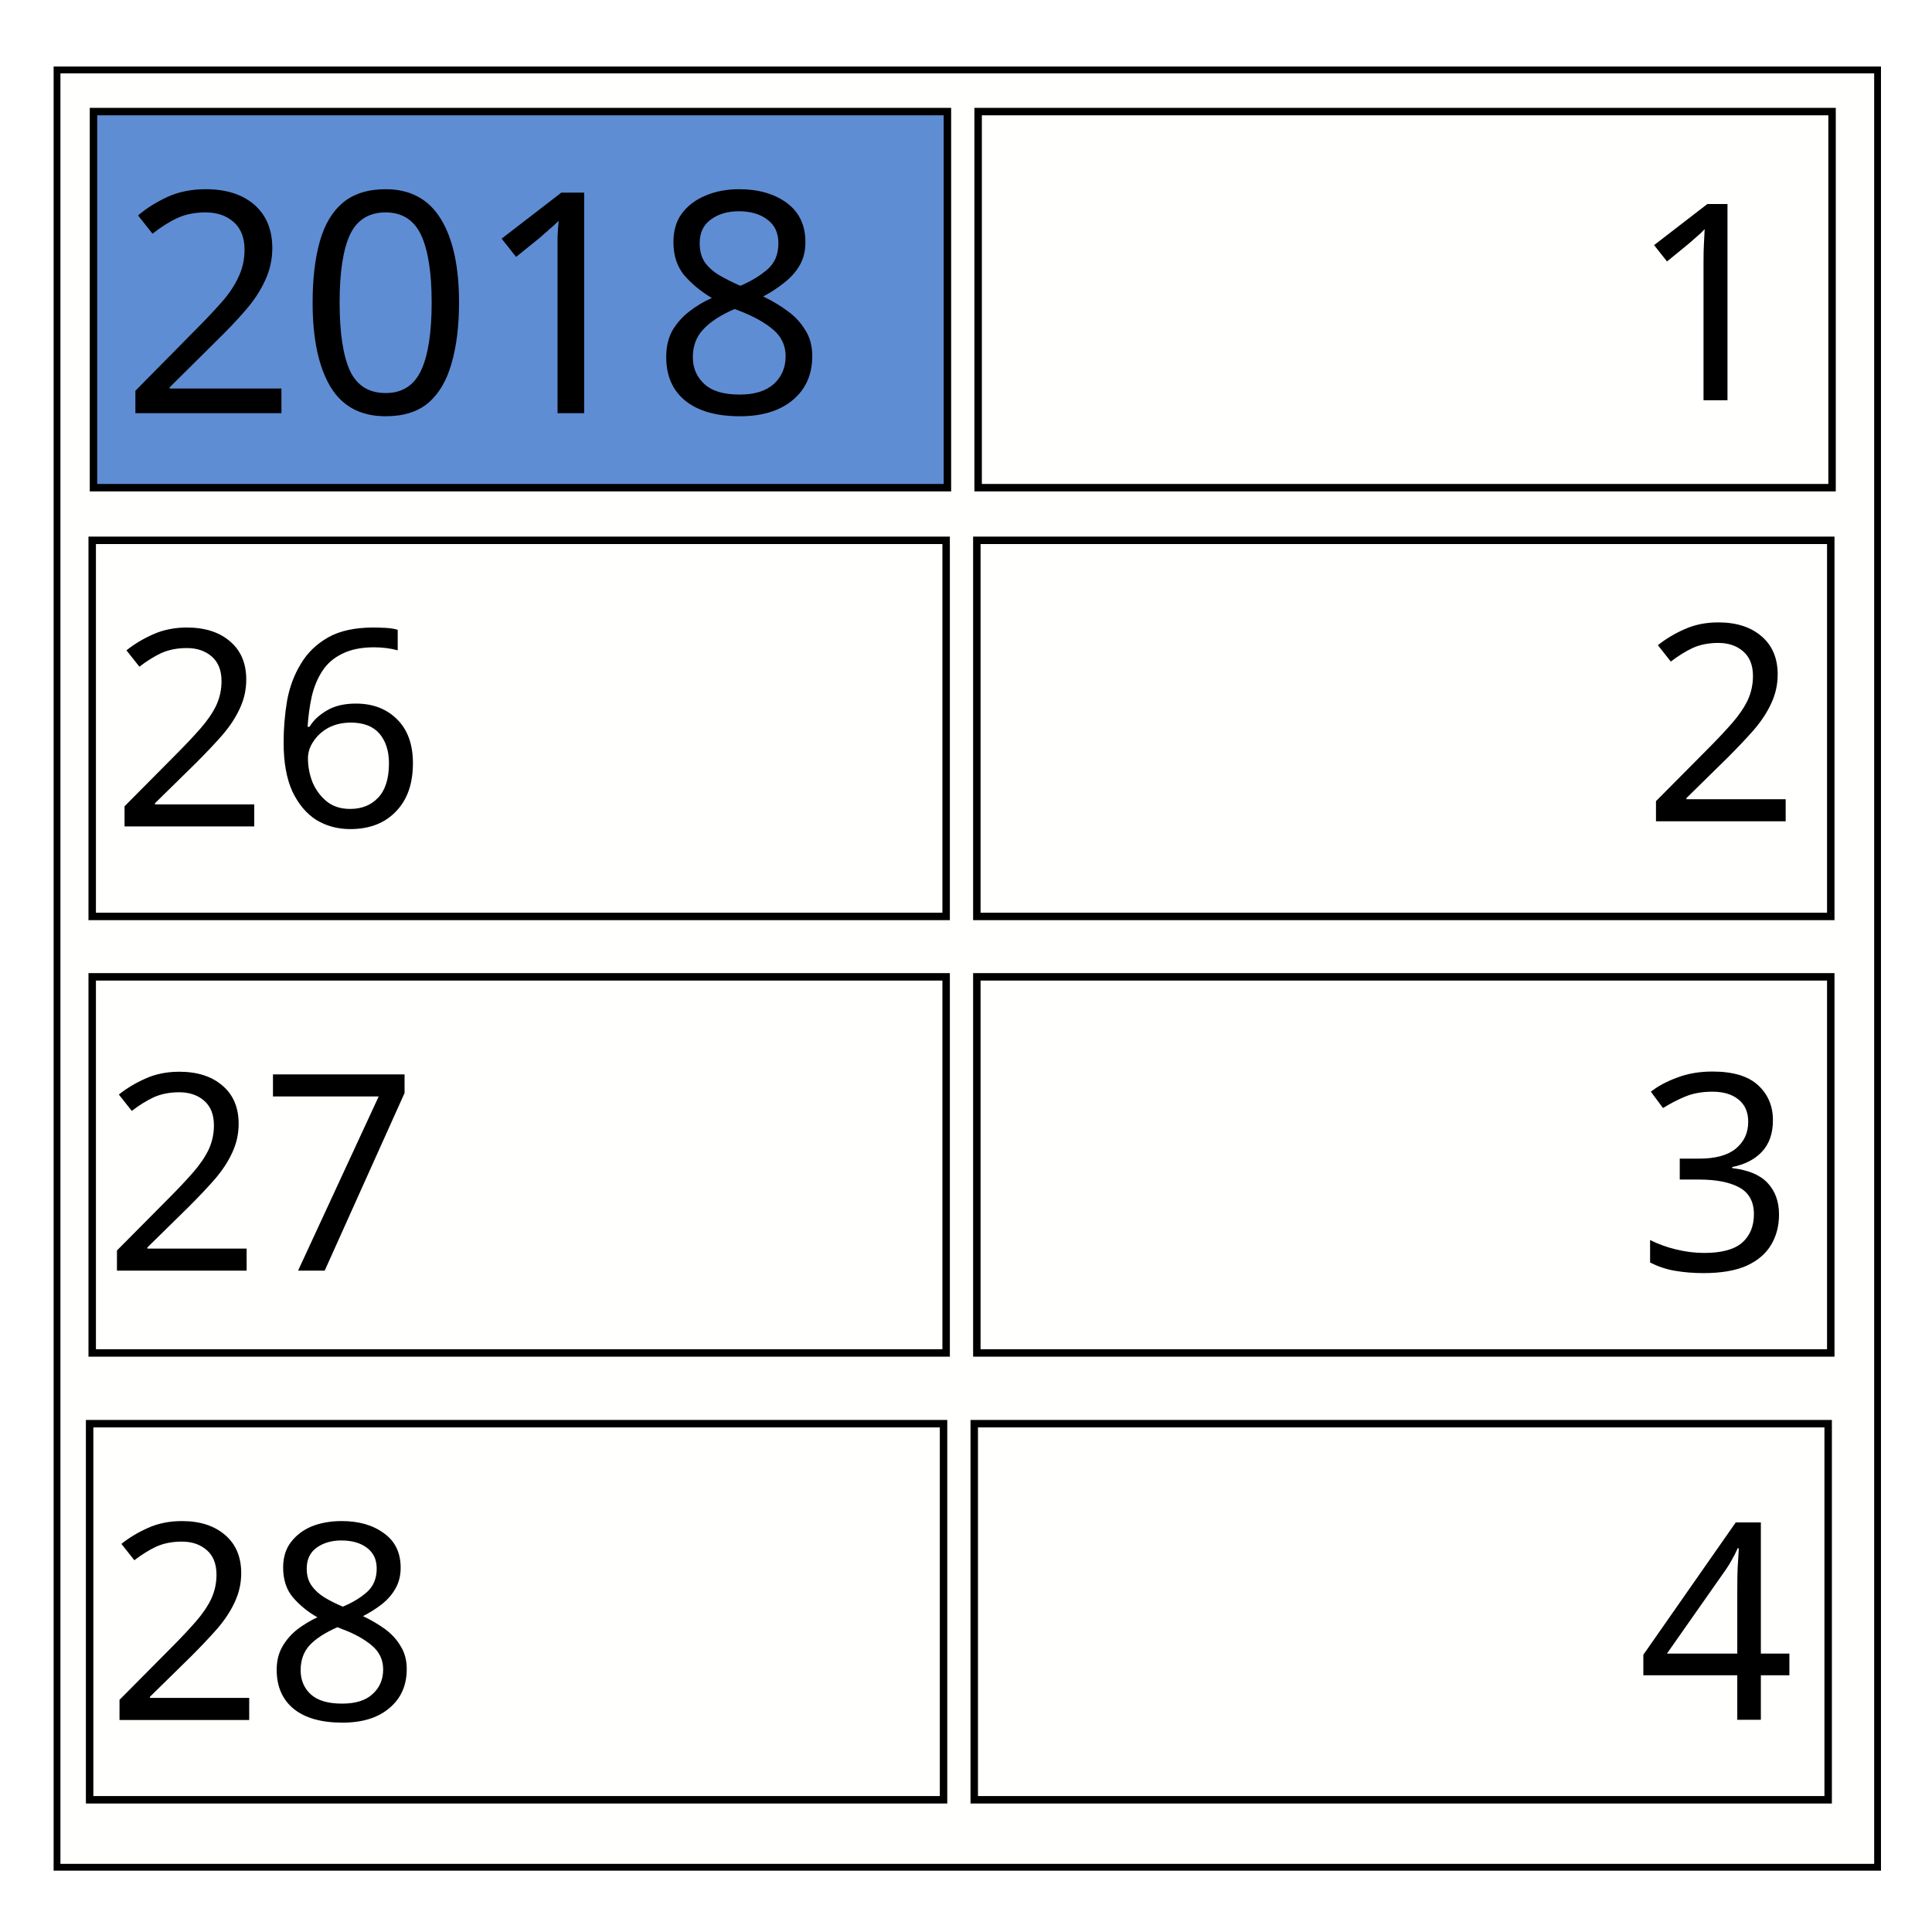
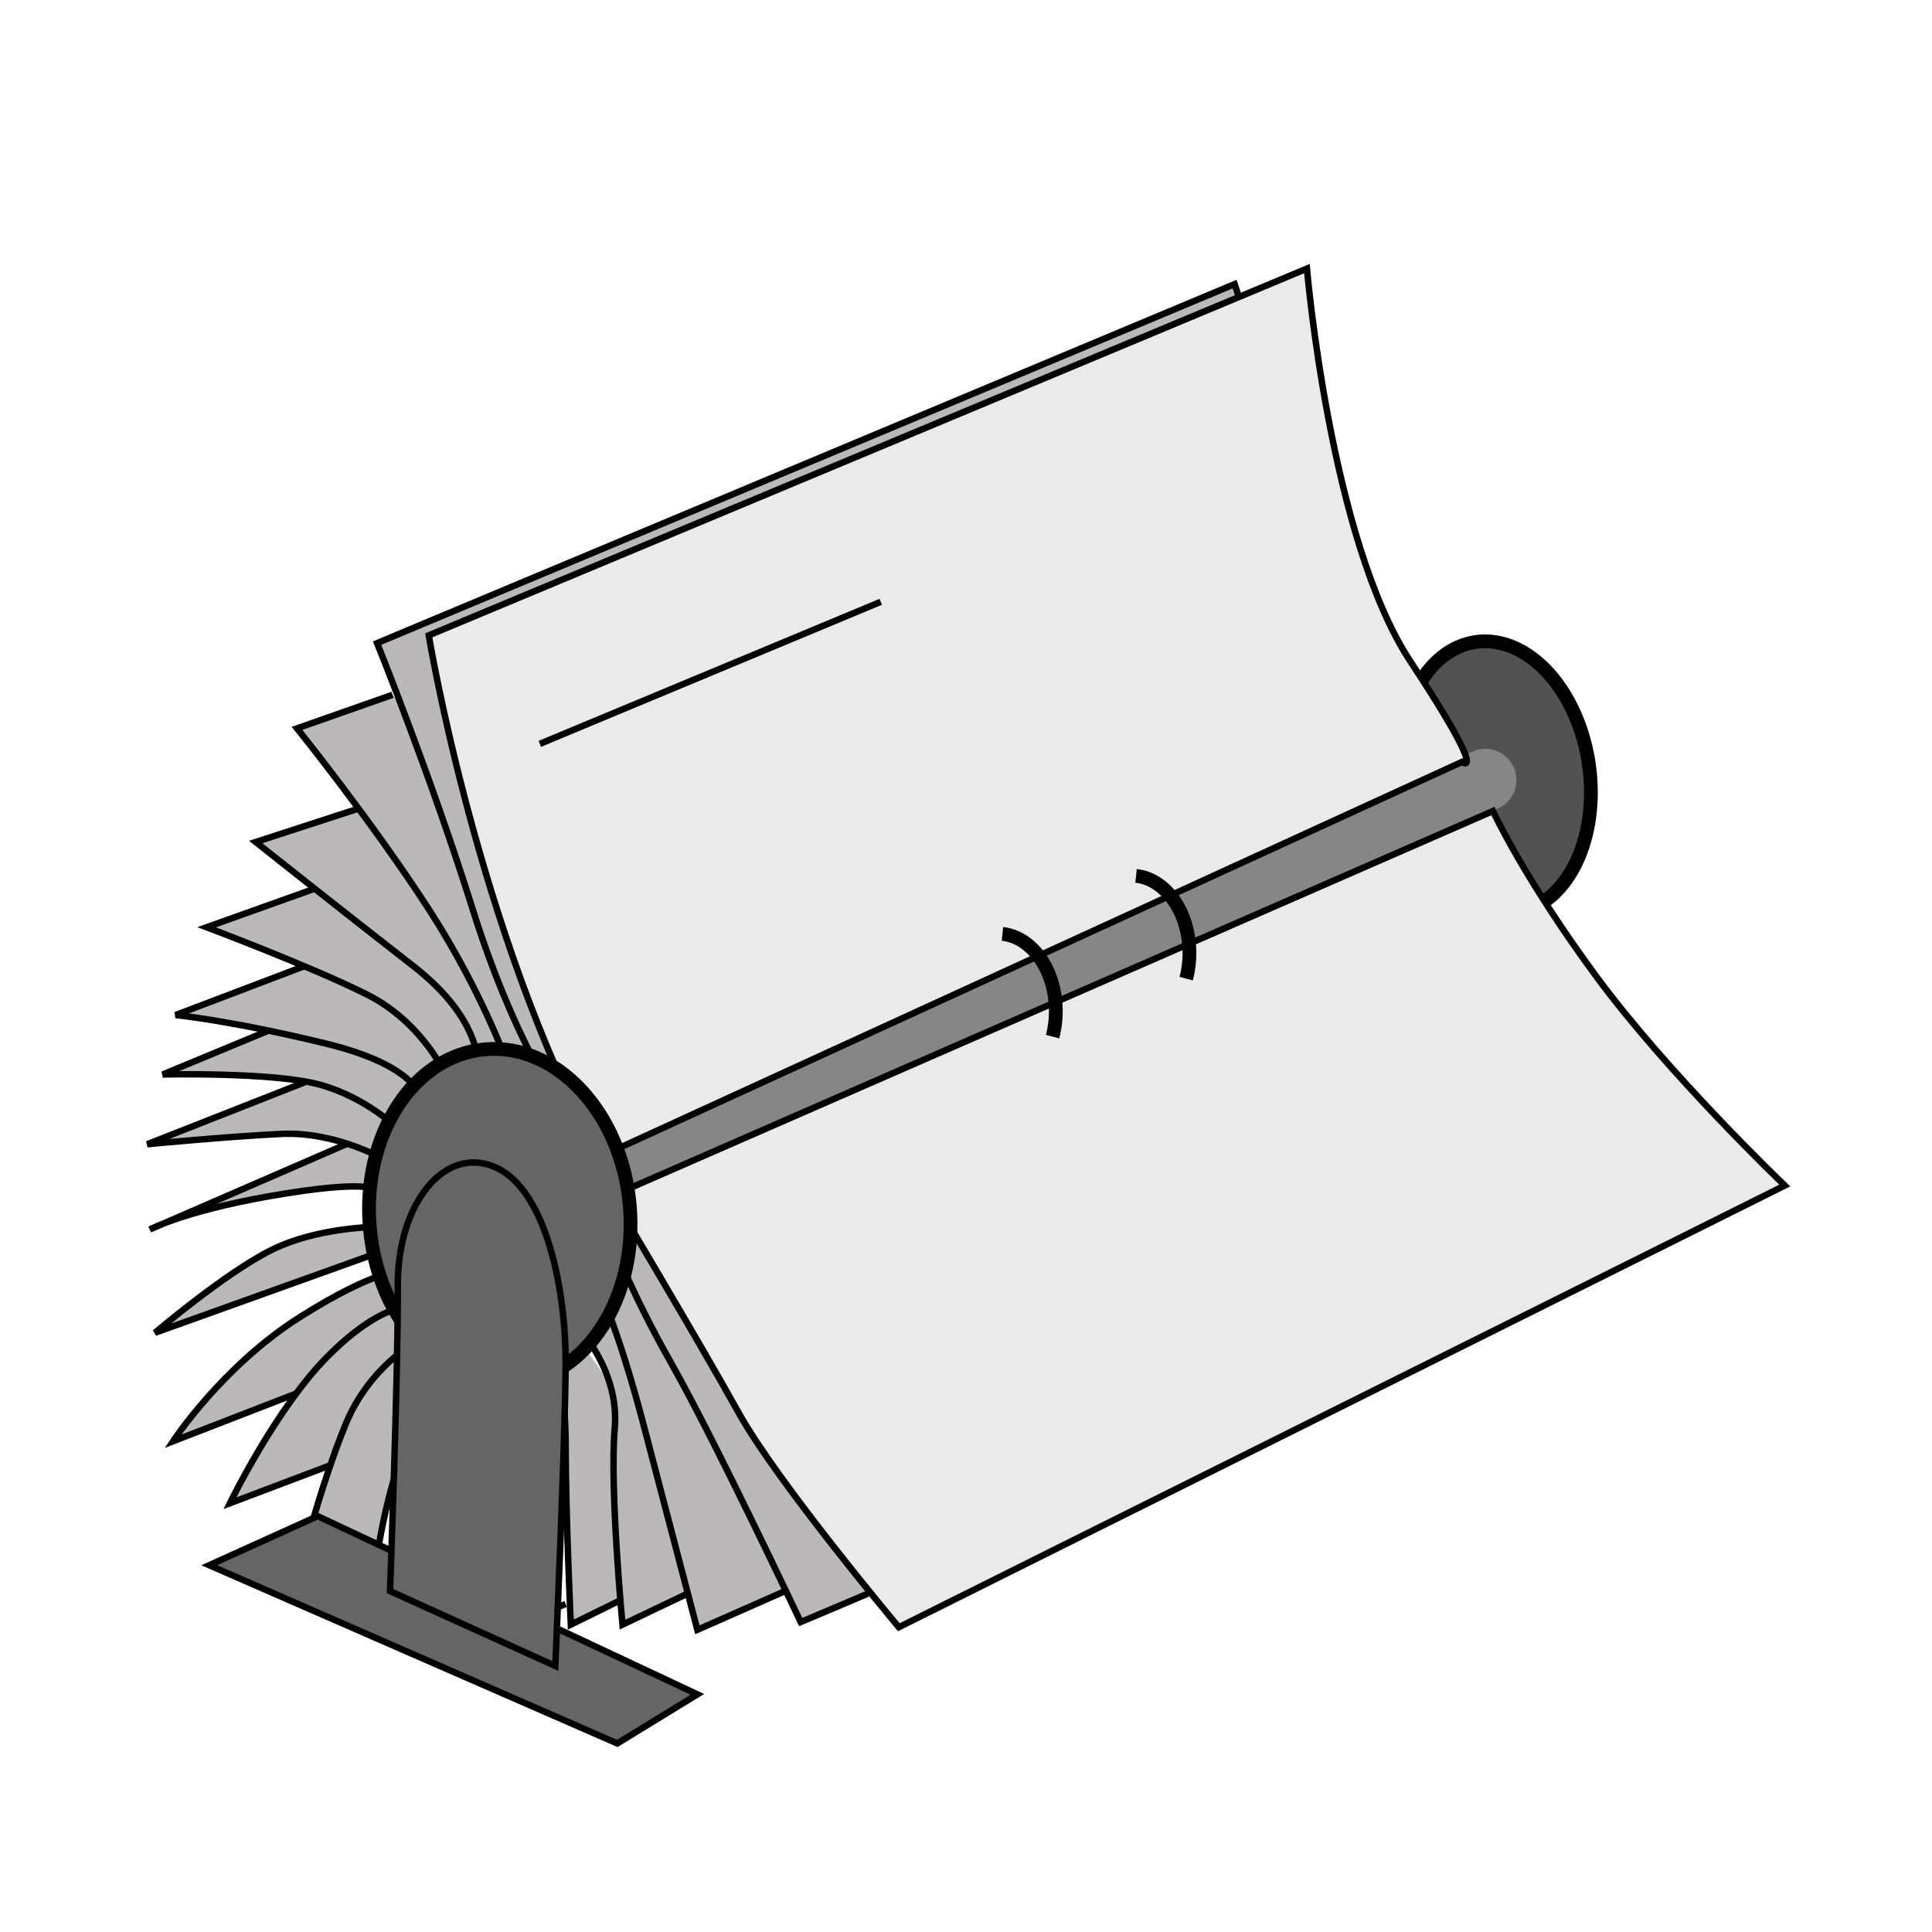
<svg xmlns="http://www.w3.org/2000/svg" width="300" height="300" viewBox="0 0 79.375 79.375" version="1.1" id="svg8">
  <defs id="defs2">
    <filter style="color-interpolation-filters:sRGB" id="filter5053">
      <feColorMatrix result="result2" type="luminanceToAlpha" id="feColorMatrix5039" />
      <feDiffuseLighting diffuseConstant="0.26" result="result1" surfaceScale="-10" id="feDiffuseLighting5043">
        <feDistantLight elevation="50.313" azimuth="186" id="feDistantLight5041" />
      </feDiffuseLighting>
      <feComposite result="result3" k3="-0.02" k2="0.56" k1="0.12" in="result1" operator="arithmetic" in2="SourceGraphic" id="feComposite5045" k4="-0.95" />
      <feBlend result="result4" mode="multiply" in="result2" in2="result3" id="feBlend5047" />
      <feComposite result="result5" operator="arithmetic" k2="1.2" in2="result4" id="feComposite5049" k1="0" k3="0" k4="0" />
      <feComposite operator="in" in="result5" in2="SourceGraphic" id="feComposite5051" />
    </filter>
    <filter style="color-interpolation-filters:sRGB" id="filter9929" x="-0.1" width="1.22">
      <feColorMatrix result="result2" type="saturate" id="feColorMatrix9915" />
      <feDiffuseLighting diffuseConstant="0.5" result="result1" surfaceScale="-10" id="feDiffuseLighting9919">
        <feDistantLight elevation="20" azimuth="225" id="feDistantLight9917" />
      </feDiffuseLighting>
      <feComposite result="result3" k3="1" k2="1" k1="1" in="result1" operator="arithmetic" in2="SourceGraphic" id="feComposite9921" k4="0" />
      <feBlend result="result4" mode="multiply" in="result2" in2="result3" id="feBlend9923" />
      <feComposite result="result5" operator="arithmetic" k2="1.2" in2="result4" id="feComposite9925" k1="0" k3="0" k4="0" />
      <feComposite operator="in" in="result5" in2="SourceGraphic" id="feComposite9927" />
    </filter>
  </defs>
  <g id="layer1" style="display:inline" transform="translate(0,-217.625)">
-     <rect style="fill:#fffffd;fill-opacity:1;stroke:#020000;stroke-width:0.28;stroke-miterlimit:4;stroke-dasharray:none;stroke-opacity:1" id="rect4001" width="74.796" height="73.842" x="2.343" y="220.498" />
+     <path style="display:inline;fill:#525252;fill-opacity:1;stroke:#000000;stroke-width:0.565;stroke-miterlimit:4;stroke-dasharray:none;stroke-opacity:1" id="path3721-3" d="m 20.361,256 a 3.873,5.624 0 0 1 3.146,-5.651 3.873,5.624 0 0 1 4.359,3.57 3.873,5.624 0 0 1 -1.704,6.832 3.873,5.624 0 0 1 -4.922,-1.31" transform="rotate(-8.420618)" />
+     <path style="fill:#bab8b8;fill-opacity:1;stroke:#000000;stroke-width:0.265px;stroke-linecap:butt;stroke-linejoin:miter;stroke-opacity:1" d="m 16.554,269.834 c 0,0 -1.061,-0.106 -4.245,1.91 -3.183,2.016 -5.2,5.094 -5.2,5.094 l 11.779,-4.563" id="path3774" />
+     <path style="fill:#bab8b8;fill-opacity:1;stroke:#000000;stroke-width:0.265px;stroke-linecap:butt;stroke-linejoin:miter;stroke-opacity:1" d="m 16.342,267.712 -0.849,0.318 c 0,0 -2.441,0 -4.351,0.955 -1.91,0.955 -4.775,3.396 -4.775,3.396 l 9.763,-3.502" id="path3772" />
+     <path style="fill:#bab8b8;fill-opacity:1;stroke:#000000;stroke-width:0.265px;stroke-linecap:butt;stroke-linejoin:miter;stroke-opacity:1" d="m 14.22,264.635 -8.065,3.502 c 0,0 1.592,-0.849 5.624,-1.486 4.032,-0.637 3.714,-10e-6 3.714,-10e-6 l 4.563,-3.183" id="path3768" />
+     <path style="fill:#bab8b8;fill-opacity:1;stroke:#000000;stroke-width:0.265px;stroke-linecap:butt;stroke-linejoin:miter;stroke-opacity:1" d="m 12.522,262.088 -6.473,2.547 c 0,0 3.29,-0.318 5.518,-0.424 2.228,-0.106 4.245,1.061 4.245,1.061 l 5.2,-2.335" id="path3766" />
+     <path style="fill:#bab8b8;fill-opacity:1;stroke:#000000;stroke-width:0.265px;stroke-linecap:butt;stroke-linejoin:miter;stroke-opacity:1" d="m 11.036,259.965 -4.351,1.804 c 0,0 4.563,-0.106 6.473,0.424 1.91,0.531 3.183,1.804 3.183,1.804 l 9.02,-3.183" id="path3764" />
+     <path style="fill:#bab8b8;fill-opacity:1;stroke:#000000;stroke-width:0.265px;stroke-linecap:butt;stroke-linejoin:miter;stroke-opacity:1" d="m 12.522,257.312 -5.306,2.016 c 0,0 2.228,0.212 6.155,1.167 3.926,0.955 3.926,2.335 3.926,2.335 l 8.808,-3.396" id="path3756" />
+     <path style="fill:#bab8b8;fill-opacity:1;stroke:#000000;stroke-width:0.265px;stroke-linecap:butt;stroke-linejoin:miter;stroke-opacity:1" d="m 12.946,254.129 -4.457,1.592 c 0,0 4.245,1.592 6.579,2.759 2.335,1.167 3.29,3.396 3.29,3.396 l 4.669,-2.122" id="path3754" />
+     <path style="fill:none;stroke:#868686;stroke-width:2.565;stroke-linecap:round;stroke-linejoin:miter;stroke-miterlimit:4;stroke-dasharray:none;stroke-opacity:1" d="M 20.48,268.03 61.017,249.672" id="path3738" />
+     <path style="fill:#bab8b8;fill-opacity:1;stroke:#000000;stroke-width:0.265px;stroke-linecap:butt;stroke-linejoin:miter;stroke-opacity:1" d="m 14.75,250.839 -4.245,1.38 c 0,0 3.608,2.865 6.473,5.094 2.865,2.228 2.653,4.139 2.653,4.139 l 1.698,-1.592" id="path3750" />
+     <path style="fill:#bab8b8;fill-opacity:1;stroke:#000000;stroke-width:0.265px;stroke-linecap:butt;stroke-linejoin:miter;stroke-opacity:1" d="m 25.043,259.647 -4.032,2.122 c 0,0 -1.061,-3.183 -3.396,-6.791 -2.335,-3.608 -5.412,-7.428 -5.412,-7.428 l 3.926,-1.38" id="path3748" />
+     <path style="fill:#bab8b8;fill-opacity:1;stroke:#000000;stroke-width:0.265px;stroke-linecap:butt;stroke-linejoin:miter;stroke-opacity:1" d="m 50.936,229.934 -0.212,-0.637 -35.231,14.75 c 0,0 2.228,5.518 3.926,10.93 1.698,5.412 3.608,8.065 3.608,8.065 l 0.743,-0.318" id="path3746" />
+     <path style="fill:#eaeaea;fill-opacity:1;stroke:#000000;stroke-width:0.265px;stroke-linecap:butt;stroke-linejoin:miter;stroke-opacity:1" d="m 60.062,248.929 c 0,0 1.167,0.849 -2.122,-4.139 -3.29,-4.987 -4.245,-16.13 -4.245,-16.13 l -36.08,15.069 c 0,0 2.016,12.203 7.004,21.435 z" id="path3740" />
+     <path style="fill:#bab8b8;fill-opacity:1;stroke:#000000;stroke-width:0.265px;stroke-linecap:butt;stroke-linejoin:miter;stroke-opacity:1" d="m 23.876,272.805 -1.167,0.424 c 0,0 0.531,1.061 0.531,3.82 0,2.759 0.212,7.322 0.212,7.322 l 6.473,-3.183" id="path3762" />
+     <path style="fill:#bab8b8;fill-opacity:1;stroke:#000000;stroke-width:0.265px;stroke-linecap:butt;stroke-linejoin:miter;stroke-opacity:1" d="m 30.243,282.144 -4.669,2.228 c 0,0 -0.531,-5.624 -0.318,-8.065 0.212,-2.441 -1.592,-4.245 -1.592,-4.245 l 1.167,-0.531" id="path3760" />
+     <path style="fill:#bab8b8;fill-opacity:1;stroke:#000000;stroke-width:0.265px;stroke-linecap:butt;stroke-linejoin:miter;stroke-opacity:1" d="m 25.574,269.834 -1.061,0.531 c 0,0 0.849,1.698 1.91,5.73 1.061,4.032 2.228,8.489 2.228,8.489 l 3.608,-1.592" id="path3758" />
+     <path style="fill:#bab8b8;fill-opacity:1;stroke:#000000;stroke-width:0.265px;stroke-linecap:butt;stroke-linejoin:miter;stroke-opacity:1" d="m 35.655,283.099 -2.759,1.167 c 0,0 -3.502,-7.428 -5.306,-10.612 -1.804,-3.183 -2.441,-5.094 -2.441,-5.094 l 0.955,-0.318" id="path3744" />
+     <path style="fill:#eaeaea;fill-opacity:1;stroke:#000000;stroke-width:0.265px;stroke-linecap:butt;stroke-linejoin:miter;stroke-opacity:1" d="m 61.335,250.946 c 0,0 1.273,2.759 4.245,6.791 2.971,4.032 7.746,8.595 7.746,8.595 l -36.398,18.146 c 0,0 -4.987,-5.943 -6.579,-8.808 -1.592,-2.865 -5.2,-8.914 -5.2,-8.914 z" id="path3742" />
+     <path style="fill:none;stroke:#000000;stroke-width:0.265px;stroke-linecap:butt;stroke-linejoin:miter;stroke-opacity:1" d="m 22.178,248.186 14.007,-5.836" id="path3752" />
+     <path style="fill:#bab8b8;fill-opacity:1;stroke:#000000;stroke-width:0.265px;stroke-linecap:butt;stroke-linejoin:miter;stroke-opacity:1" d="m 16.766,271.32 c 0,0 -1.167,-0.106 -3.29,2.016 -2.122,2.122 -4.032,6.049 -4.032,6.049 l 8.702,-3.29" id="path3776" />
+     <path style="fill:#bab8b8;stroke:#000000;stroke-width:0.265px;stroke-linecap:butt;stroke-linejoin:miter;stroke-opacity:1;fill-opacity:1" d="m 17.509,272.487 c 0,0 -2.228,1.061 -3.29,3.608 -1.061,2.547 -2.122,6.685 -2.122,6.685 l 3.183,-1.167" id="path3778" />
+     <path style="fill:none;stroke:#000000;stroke-width:0.265px;stroke-linecap:butt;stroke-linejoin:miter;stroke-opacity:1" d="m 18.57,273.124 c 0,0 -1.167,1.804 -2.122,4.457 -0.955,2.653 -1.273,6.367 -1.273,6.367 l 2.971,-1.167" id="path3780" />
+     <path style="fill:none;stroke:#000000;stroke-width:0.265px;stroke-linecap:butt;stroke-linejoin:miter;stroke-opacity:1" d="m 19.738,273.548 c 0,0 -0.849,1.91 -0.955,3.714 -0.106,1.804 -0.531,7.322 -0.531,7.322 l 3.183,-1.38" id="path3782" />
+     <path style="fill:none;stroke:#000000;stroke-width:0.265px;stroke-linecap:butt;stroke-linejoin:miter;stroke-opacity:1" d="m 21.011,273.548 c 0,0 0.531,1.273 0.637,4.139 0.106,2.865 -0.212,6.579 -0.212,6.579 l 1.804,-0.743" id="path3784" />
+     <ellipse style="fill:#656565;fill-opacity:1;stroke:#000000;stroke-width:0.565;stroke-miterlimit:4;stroke-dasharray:none;stroke-opacity:1" id="path3721" cx="-3.532" cy="268.369" rx="5.359" ry="6.898" transform="rotate(-5.141793)" />
+     <path style="display:inline;fill:none;fill-opacity:1;stroke:#000000;stroke-width:0.565;stroke-miterlimit:4;stroke-dasharray:none;stroke-opacity:1" id="path3721-3-6" d="m 46.674,253.609 a 2.388,3.183 0 0 1 1.807,1.437 2.388,3.183 0 0 1 0.253,2.785" />
+     <path style="display:inline;fill:none;fill-opacity:1;stroke:#000000;stroke-width:0.565;stroke-miterlimit:4;stroke-dasharray:none;stroke-opacity:1" id="path3721-3-6-7" d="m 41.185,255.993 a 2.388,3.183 0 0 1 1.807,1.437 2.388,3.183 0 0 1 0.253,2.785" />
+     <path style="fill:#656565;fill-opacity:1;stroke:#000000;stroke-width:0.265px;stroke-linecap:butt;stroke-linejoin:miter;stroke-opacity:1" d="m 28.651,287.237 -15.599,-7.322 -4.457,2.016 16.766,7.322 z" id="path4629" />
+     <path style="fill:#656565;fill-opacity:1;stroke:#000000;stroke-width:0.265px;stroke-linecap:butt;stroke-linejoin:miter;stroke-opacity:1" d="m 16.024,282.993 c 0,0 0.339,-9.076 0.318,-12.522 -0.02,-3.445 1.958,-5.82 4.032,-4.881 2.075,0.939 2.877,5.036 2.865,8.065 -0.012,3.029 -0.424,12.416 -0.424,12.416 z" id="path4631" />
  </g>
-   <g id="layer3" style="display:inline" transform="translate(0,-217.625)">
-     <rect style="fill:#5f8dd3;fill-opacity:1;stroke:#000000;stroke-width:0.306;stroke-miterlimit:4;stroke-dasharray:none;stroke-opacity:1" id="rect329" width="35.083" height="15.452" x="3.841" y="222.209" />
-     <rect style="display:inline;fill:none;fill-opacity:1;stroke:#000000;stroke-width:0.306;stroke-miterlimit:4;stroke-dasharray:none;stroke-opacity:1" id="rect329-3" width="35.083" height="15.452" x="40.186" y="222.209" />
-     <rect style="display:inline;fill:none;fill-opacity:1;stroke:#000000;stroke-width:0.306;stroke-miterlimit:4;stroke-dasharray:none;stroke-opacity:1" id="rect329-3-6" width="35.083" height="15.452" x="3.788" y="239.824" />
-     <rect style="display:inline;fill:none;fill-opacity:1;stroke:#000000;stroke-width:0.306;stroke-miterlimit:4;stroke-dasharray:none;stroke-opacity:1" id="rect329-3-7" width="35.083" height="15.452" x="3.788" y="257.758" />
-     <rect style="display:inline;fill:none;fill-opacity:1;stroke:#000000;stroke-width:0.306;stroke-miterlimit:4;stroke-dasharray:none;stroke-opacity:1" id="rect329-3-5" width="35.083" height="15.452" x="3.682" y="276.116" />
-     <rect style="display:inline;fill:none;fill-opacity:1;stroke:#000000;stroke-width:0.306;stroke-miterlimit:4;stroke-dasharray:none;stroke-opacity:1" id="rect329-3-6-3" width="35.083" height="15.452" x="40.133" y="239.824" />
-     <rect style="display:inline;fill:none;fill-opacity:1;stroke:#000000;stroke-width:0.306;stroke-miterlimit:4;stroke-dasharray:none;stroke-opacity:1" id="rect329-3-7-5" width="35.083" height="15.452" x="40.133" y="257.758" />
-     <rect style="display:inline;fill:none;fill-opacity:1;stroke:#000000;stroke-width:0.306;stroke-miterlimit:4;stroke-dasharray:none;stroke-opacity:1" id="rect329-3-5-6" width="35.083" height="15.452" x="40.026" y="276.116" />
-     <text xml:space="preserve" style="font-style:normal;font-variant:normal;font-weight:normal;font-stretch:normal;font-size:12.655px;line-height:1.25;font-family:sans-serif;-inkscape-font-specification:'sans-serif, Normal';font-variant-ligatures:normal;font-variant-caps:normal;font-variant-numeric:normal;font-feature-settings:normal;text-align:start;letter-spacing:0px;word-spacing:0px;writing-mode:lr-tb;text-anchor:start;fill:#000000;fill-opacity:1;stroke:none;stroke-width:0.678" x="4.953" y="234.598" id="text4873">
-       <tspan id="tspan4871" x="4.953" y="234.598" style="font-size:12.7px;stroke-width:0.678">2018</tspan>
-     </text>
-     <text xml:space="preserve" style="font-style:normal;font-variant:normal;font-weight:normal;font-stretch:normal;font-size:4.939px;line-height:1.25;font-family:sans-serif;-inkscape-font-specification:'sans-serif, Normal';font-variant-ligatures:normal;font-variant-caps:normal;font-variant-numeric:normal;font-feature-settings:normal;text-align:start;letter-spacing:0px;word-spacing:0px;writing-mode:lr-tb;text-anchor:start;fill:#000000;fill-opacity:1;stroke:none;stroke-width:0.265" x="4.571" y="251.578" id="text4877">
-       <tspan id="tspan4875" x="4.571" y="251.578" style="font-size:11.289px;stroke-width:0.265">26</tspan>
-     </text>
-     <text xml:space="preserve" style="font-style:normal;font-variant:normal;font-weight:normal;font-stretch:normal;font-size:4.939px;line-height:1.25;font-family:sans-serif;-inkscape-font-specification:'sans-serif, Normal';font-variant-ligatures:normal;font-variant-caps:normal;font-variant-numeric:normal;font-feature-settings:normal;text-align:start;letter-spacing:0px;word-spacing:0px;writing-mode:lr-tb;text-anchor:start;fill:#000000;fill-opacity:1;stroke:none;stroke-width:0.265" x="4.256" y="269.827" id="text4881">
-       <tspan id="tspan4879" x="4.256" y="269.827" style="font-size:11.289px;stroke-width:0.265">27</tspan>
-     </text>
-     <text xml:space="preserve" style="font-style:normal;font-variant:normal;font-weight:normal;font-stretch:normal;font-size:4.939px;line-height:1.25;font-family:sans-serif;-inkscape-font-specification:'sans-serif, Normal';font-variant-ligatures:normal;font-variant-caps:normal;font-variant-numeric:normal;font-feature-settings:normal;text-align:start;letter-spacing:0px;word-spacing:0px;writing-mode:lr-tb;text-anchor:start;fill:#000000;fill-opacity:1;stroke:none;stroke-width:0.265" x="4.364" y="288.291" id="text4885">
-       <tspan id="tspan4883" x="4.364" y="288.291" style="font-size:11.289px;stroke-width:0.265">28</tspan>
-     </text>
-     <text xml:space="preserve" style="font-style:normal;font-variant:normal;font-weight:normal;font-stretch:normal;font-size:4.939px;line-height:1.25;font-family:sans-serif;-inkscape-font-specification:'sans-serif, Normal';font-variant-ligatures:normal;font-variant-caps:normal;font-variant-numeric:normal;font-feature-settings:normal;text-align:start;letter-spacing:0px;word-spacing:0px;writing-mode:lr-tb;text-anchor:start;fill:#000000;fill-opacity:1;stroke:none;stroke-width:0.265" x="66.957" y="234.067" id="text4889">
-       <tspan id="tspan4887" x="66.957" y="234.067" style="font-size:11.289px;stroke-width:0.265">1</tspan>
-     </text>
-     <text xml:space="preserve" style="font-style:normal;font-variant:normal;font-weight:normal;font-stretch:normal;font-size:4.939px;line-height:1.25;font-family:sans-serif;-inkscape-font-specification:'sans-serif, Normal';font-variant-ligatures:normal;font-variant-caps:normal;font-variant-numeric:normal;font-feature-settings:normal;text-align:start;letter-spacing:0px;word-spacing:0px;writing-mode:lr-tb;text-anchor:start;fill:#000000;fill-opacity:1;stroke:none;stroke-width:0.265" x="67.487" y="251.366" id="text4893">
-       <tspan id="tspan4891" x="67.487" y="251.366" style="font-size:11.289px;stroke-width:0.265">2</tspan>
-     </text>
-     <text xml:space="preserve" style="font-style:normal;font-variant:normal;font-weight:normal;font-stretch:normal;font-size:4.939px;line-height:1.25;font-family:sans-serif;-inkscape-font-specification:'sans-serif, Normal';font-variant-ligatures:normal;font-variant-caps:normal;font-variant-numeric:normal;font-feature-settings:normal;text-align:start;letter-spacing:0px;word-spacing:0px;writing-mode:lr-tb;text-anchor:start;fill:#000000;fill-opacity:1;stroke:none;stroke-width:0.265" x="67.279" y="269.824" id="text4897">
-       <tspan id="tspan4895" x="67.279" y="269.824" style="font-size:11.289px;stroke-width:0.265">3</tspan>
-     </text>
-     <text xml:space="preserve" style="font-style:normal;font-variant:normal;font-weight:normal;font-stretch:normal;font-size:4.939px;line-height:1.25;font-family:sans-serif;-inkscape-font-specification:'sans-serif, Normal';font-variant-ligatures:normal;font-variant-caps:normal;font-variant-numeric:normal;font-feature-settings:normal;text-align:start;letter-spacing:0px;word-spacing:0px;writing-mode:lr-tb;text-anchor:start;fill:#000000;fill-opacity:1;stroke:none;stroke-width:0.265" x="67.281" y="288.284" id="text4901">
-       <tspan id="tspan4899" x="67.281" y="288.284" style="font-size:11.289px;stroke-width:0.265">4</tspan>
-     </text>
-   </g>
+   <g id="layer3" style="display:inline" transform="translate(0,-217.625)" />
</svg>
